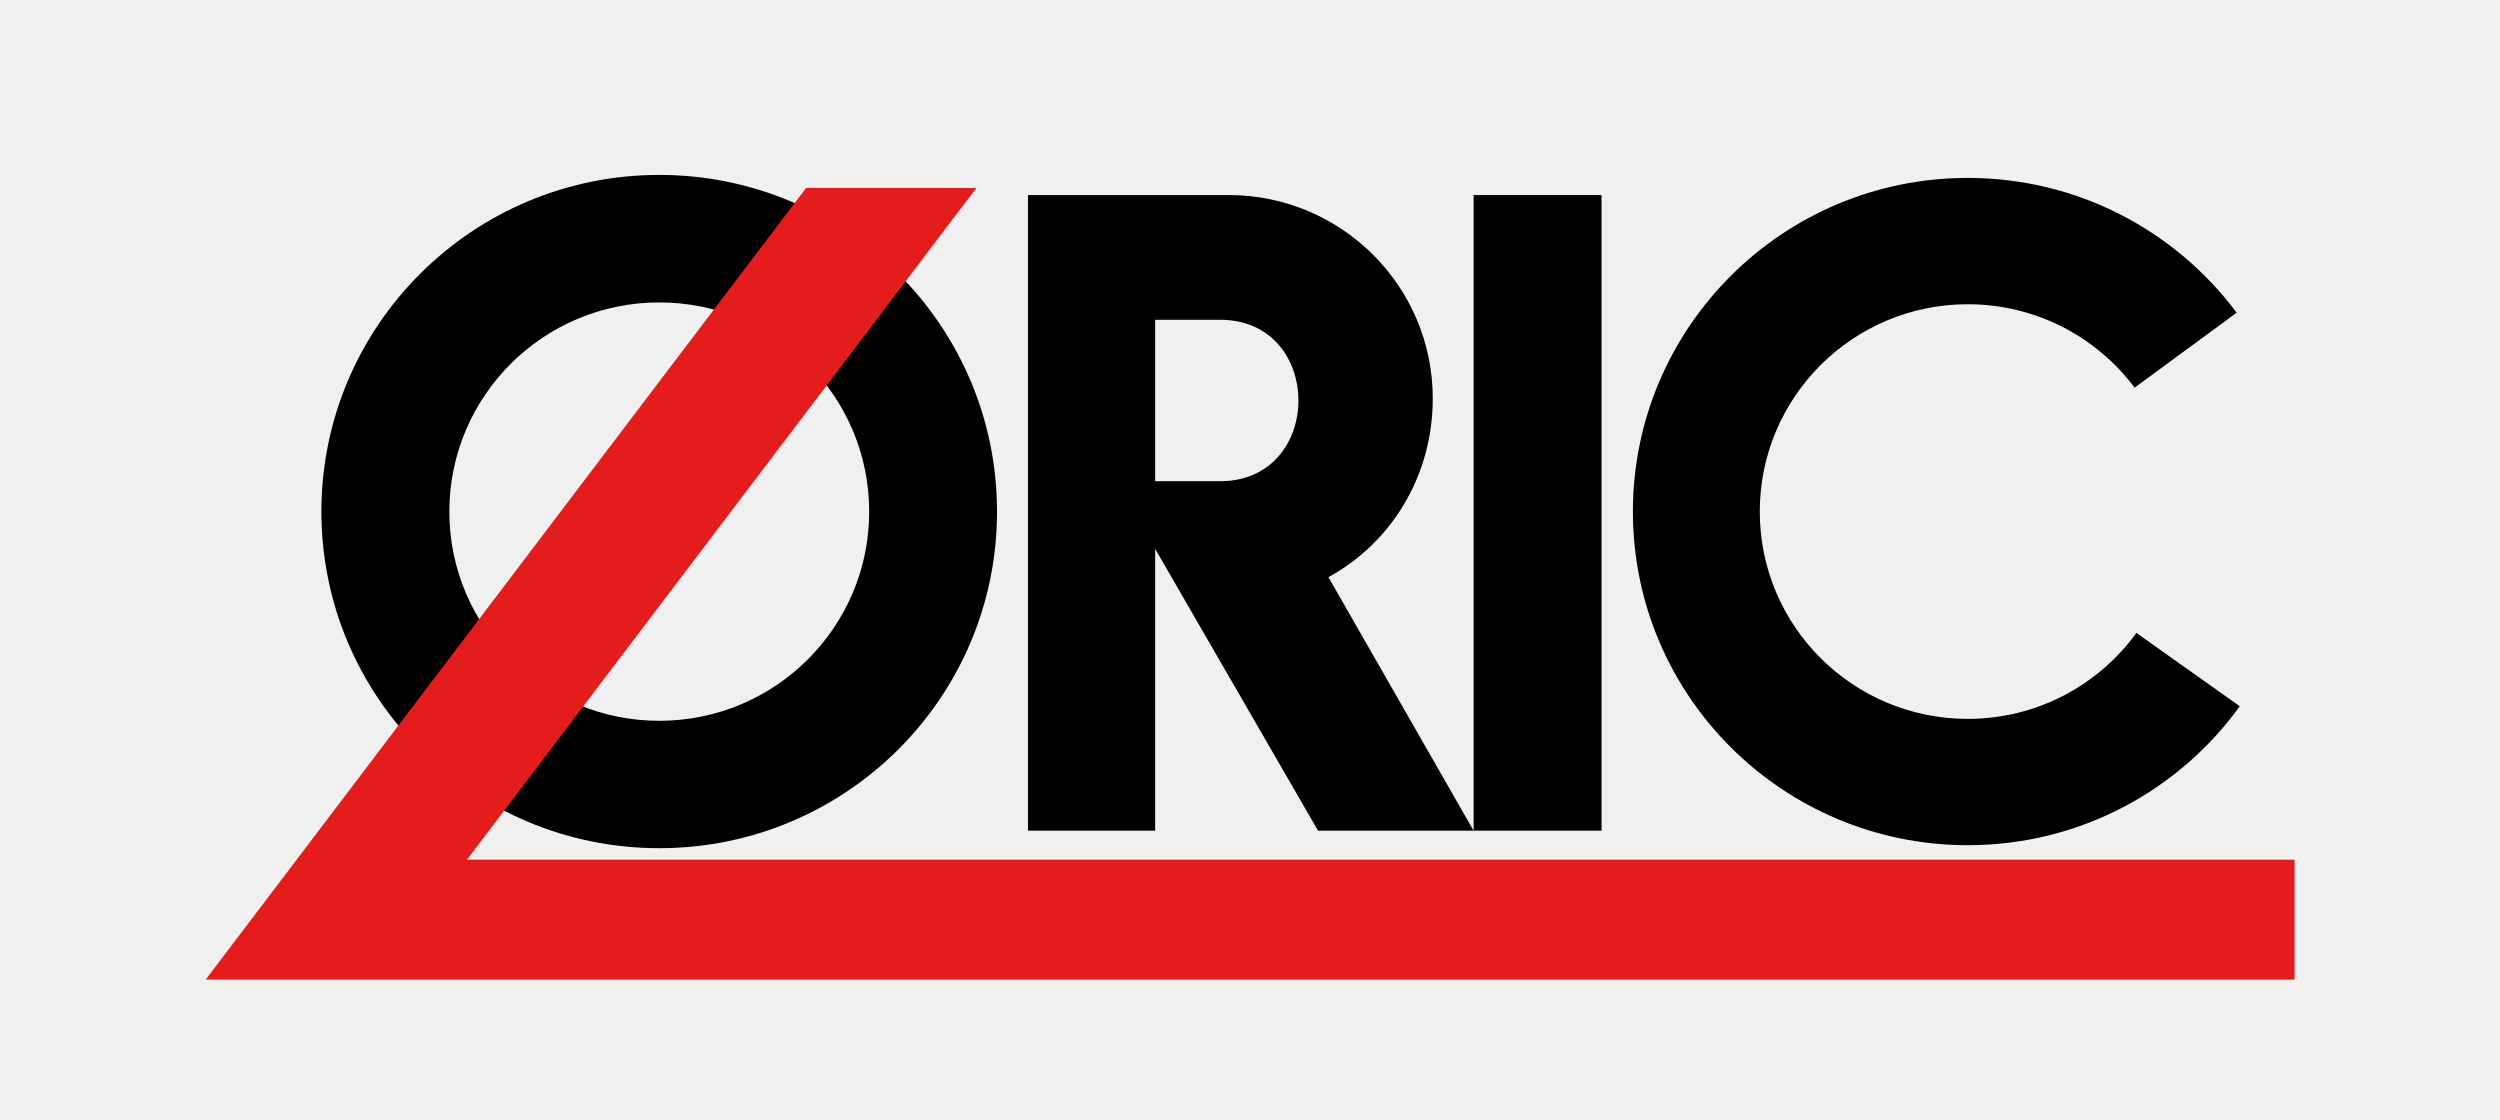
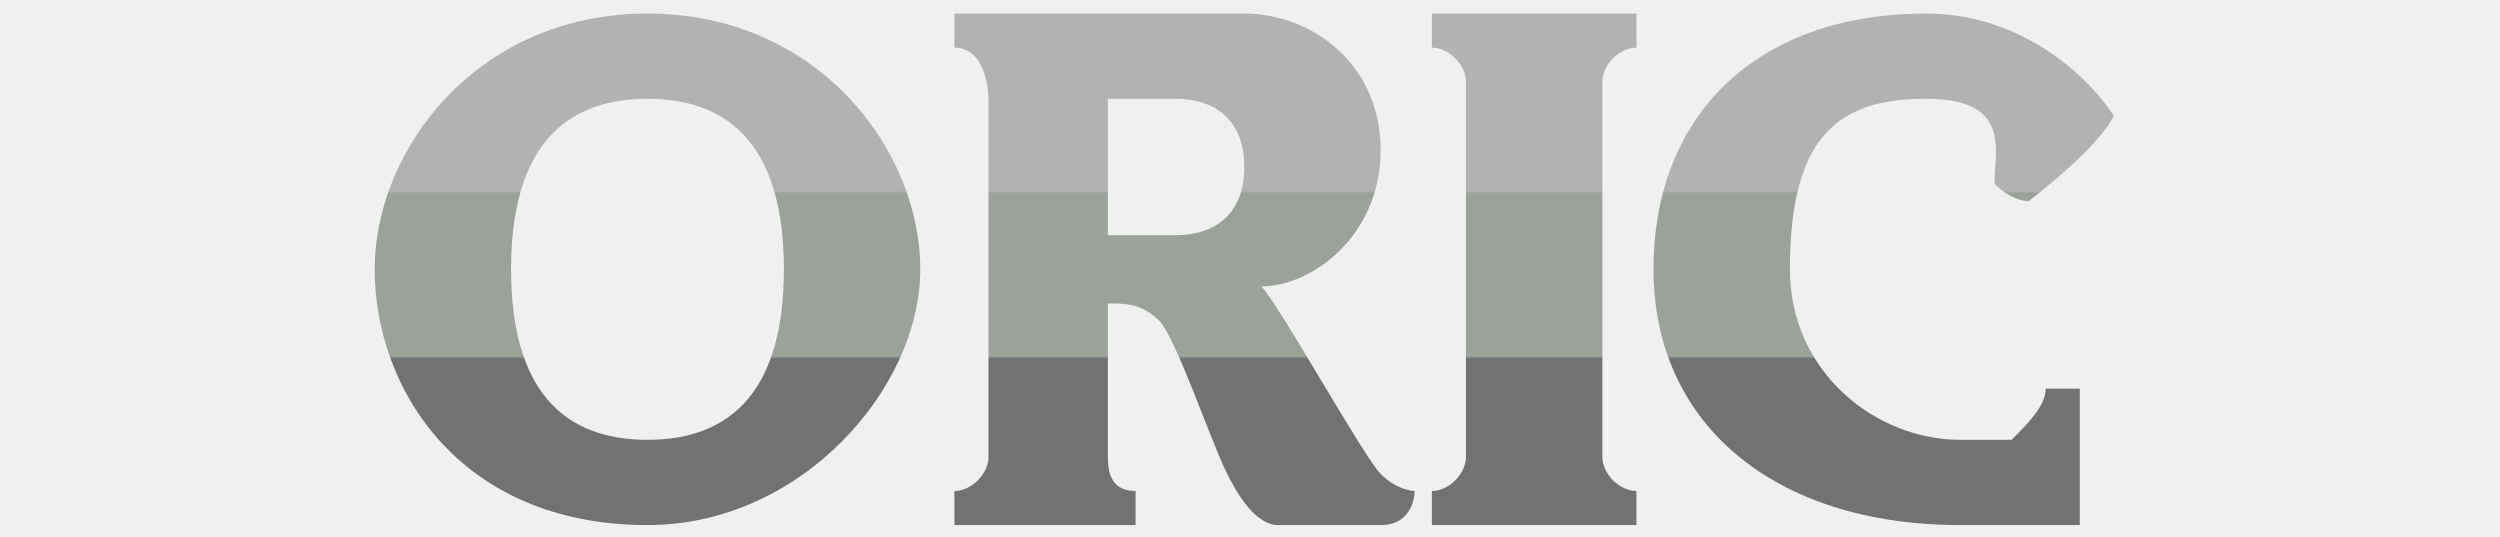
- <svg xmlns="http://www.w3.org/2000/svg" width="682.046" height="305.486" id="svg5332" version="1.1">
-   <defs id="defs5334" />
-   <g id="layer1" transform="translate(0,-746.8763)">
-     <g id="g5225" transform="matrix(0.9378848,0,0,0.9346215,-699.2485,120.0482)">
-       <path style="color:#000000;display:inline;overflow:visible;visibility:visible;fill:#ffffff;fill-opacity:1;fill-rule:nonzero;stroke:none;stroke-width:5.315;marker:none;enable-background:accumulate" d="m 768.189,690.246 c 0,202.384 0,101.192 0,0 z" id="path5227" />
-       <g id="g5229" transform="translate(677.6122,1034.035)" style="fill:#ffffff">
-         <path style="color:#000000;display:inline;overflow:visible;visibility:visible;fill:#000000;fill-opacity:1;fill-rule:nonzero;stroke:none;stroke-width:5.315;marker:none;enable-background:accumulate" d="M 366.969,745.938 V 794.531 853 931.469 h 37 l -0.002,-82.25 47.377,82.256 45.25,-0.006 -42.226,-73.994 c 18.42,-10.082 30.351,-29.687 30.351,-52.162 0,-32.787 -26.588,-59.375 -59.375,-59.375 -0.407,0 -0.813,0.02 -1.219,0.031 v -0.031 h -0.156 -20 z m 37,36.406 h 18.875 c 30.399,0.003 30.399,47.114 0,47.125 h -18.875 z" transform="translate(0,-1052.362)" id="path5231" />
-         <path style="color:#000000;display:inline;overflow:visible;visibility:visible;fill:#000000;fill-opacity:1;fill-rule:nonzero;stroke:none;stroke-width:0;marker:none;enable-background:accumulate" d="m 259.719,740.062 c -54.272,0 -98.281,44.009 -98.281,98.281 0,54.272 44.009,98.25 98.281,98.25 54.272,0 98.25,-43.978 98.25,-98.25 0,-54.272 -43.978,-98.281 -98.25,-98.281 z m 0,37.219 c 33.724,0 61.062,27.338 61.062,61.062 0,33.724 -27.338,61.062 -61.062,61.062 -33.724,0 -61.062,-27.338 -61.062,-61.062 0,-33.724 27.338,-61.062 61.062,-61.062 z" id="path5233" transform="translate(0,-1052.362)" />
-         <path style="color:#000000;display:inline;overflow:visible;visibility:visible;fill:#000000;fill-opacity:1;fill-rule:nonzero;stroke:none;stroke-width:0;marker:none;enable-background:accumulate" d="m 640.344,740.938 c -53.789,0 -97.406,43.618 -97.406,97.406 0,53.789 43.618,97.375 97.406,97.375 32.583,0 61.45,-15.995 79.125,-40.562 L 689.406,873.75 c -10.994,15.197 -28.872,25.094 -49.062,25.094 -33.424,0 -60.5,-27.076 -60.5,-60.5 0,-33.424 27.076,-60.531 60.5,-60.531 19.861,0 37.497,9.567 48.531,24.344 l 29.688,-21.875 C 700.817,756.405 672.378,740.938 640.344,740.938 Z" transform="translate(0,-1052.362)" id="path5235" />
-         <rect style="color:#000000;display:inline;overflow:visible;visibility:visible;fill:#000000;fill-opacity:1;fill-rule:nonzero;stroke:none;stroke-width:0;marker:none;enable-background:accumulate" id="rect5237" width="37.205" height="185.536" x="496.608" y="-306.423" />
+ <svg xmlns="http://www.w3.org/2000/svg" version="1.1" id="Layer_3" x="0px" y="0px" width="566.924px" height="121.752px" viewBox="0 0 566.924 121.752" enable-background="new 0 0 566.924 121.752" xml:space="preserve">
+   <g>
+     <g>
+       <g>
+         <g>
+           <linearGradient id="SVGID_1_" gradientUnits="userSpaceOnUse" x1="-8.171" y1="2.559" x2="-8.171" y2="118.272" gradientTransform="matrix(1 0 0 1 155 0)">
+             <stop offset="0" style="stop-color:#B2B2B4" />
+             <stop offset="0.352" style="stop-color:#B2B2B4" />
+             <stop offset="0.357" style="stop-color:#9BA29A" />
+             <stop offset="0.676" style="stop-color:#9BA29A" />
+             <stop offset="0.681" style="stop-color:#717274" />
+             <stop offset="1" style="stop-color:#717274" />
+           </linearGradient>
+           <path fill="url(#SVGID_1_)" d="M146.829,3.073c-38.667,0-61.867,30.933-61.867,58c0,27.067,19.333,58,61.867,58      c34.8,0,61.867-30.933,61.867-58C208.696,34.006,185.496,3.073,146.829,3.073z M146.829,99.739      c-19.333,0-30.933-11.599-30.933-38.666c0-27.067,11.6-38.667,30.933-38.667c19.333,0,30.934,11.601,30.934,38.667      C177.762,88.141,166.162,99.739,146.829,99.739z" />
+         </g>
      </g>
-       <path style="color:#000000;display:inline;overflow:visible;visibility:visible;fill:#e41c1c;fill-opacity:1;fill-rule:nonzero;stroke:none;stroke-width:0;marker:none;enable-background:accumulate" d="m 805.394,956.617 h 49.552 558.084 v -35.002 H 881.407 l 148.194,-196.075 h -49.552 z" id="path5239" />
+       <g>
+         <linearGradient id="SVGID_2_" gradientUnits="userSpaceOnUse" x1="427.163" y1="2.559" x2="427.163" y2="118.272">
+           <stop offset="0" style="stop-color:#B2B2B4" />
+           <stop offset="0.352" style="stop-color:#B2B2B4" />
+           <stop offset="0.357" style="stop-color:#9BA29A" />
+           <stop offset="0.676" style="stop-color:#9BA29A" />
+           <stop offset="0.681" style="stop-color:#717274" />
+           <stop offset="1" style="stop-color:#717274" />
+         </linearGradient>
+         <path fill="url(#SVGID_2_)" d="M444.564,119.073c-42.534,0-69.601-23.2-69.601-58c0-34.8,23.2-58,61.866-58     c19.334,0,34.801,11.599,42.534,23.2c-3.866,7.733-19.333,19.334-19.333,19.334c-3.867,0-7.734-3.868-7.734-3.868     c0-7.733,3.867-19.333-15.467-19.333c-19.332,0-30.934,7.733-30.934,38.667c0,23.2,19.334,38.666,38.668,38.666     c3.866,0,11.6,0,11.6,0c3.867-3.866,7.733-7.733,7.733-11.599c7.733,0,7.733,0,7.733,0v30.933     C471.63,119.073,460.031,119.073,444.564,119.073z" />
+       </g>
+       <g>
+         <g>
+           <linearGradient id="SVGID_3_" gradientUnits="userSpaceOnUse" x1="113.63" y1="2.559" x2="113.63" y2="118.272" gradientTransform="matrix(1 0 0 1 155 0)">
+             <stop offset="0" style="stop-color:#B2B2B4" />
+             <stop offset="0.352" style="stop-color:#B2B2B4" />
+             <stop offset="0.357" style="stop-color:#9BA29A" />
+             <stop offset="0.676" style="stop-color:#9BA29A" />
+             <stop offset="0.681" style="stop-color:#717274" />
+             <stop offset="1" style="stop-color:#717274" />
+           </linearGradient>
+           <path fill="url(#SVGID_3_)" d="M313.096,107.473c-3.866-3.866-23.2-38.666-27.066-42.533c11.601,0,27.066-11.6,27.066-30.933      c0-19.334-15.466-30.933-30.933-30.933c-15.467,0-46.401,0-65.734,0v7.733c7.733,0,7.733,11.599,7.733,11.599s0,77.333,0,81.201      c0,3.866-3.867,7.733-7.733,7.733v7.733h41.083c0,0,0-2.416,0-7.733c-5.317,0-6.283-3.867-6.283-7.733c0-3.867,0-27.066,0-34.8      c3.866,0,7.733,0,11.6,3.866c3.867,3.867,11.6,27.066,15.466,34.8c3.868,7.733,7.734,11.601,11.6,11.601      c3.867,0,15.467,0,23.2,0s7.733-7.733,7.733-7.733S316.962,111.34,313.096,107.473z M266.696,53.34c-7.733,0-15.466,0-15.466,0      c0-15.466,0-30.934,0-30.934s7.733,0,15.466,0s15.467,3.867,15.467,15.468C282.163,49.473,274.429,53.34,266.696,53.34z" />
+         </g>
+       </g>
+       <g>
+         <linearGradient id="SVGID_4_" gradientUnits="userSpaceOnUse" x1="347.897" y1="2.559" x2="347.897" y2="118.273">
+           <stop offset="0" style="stop-color:#B2B2B4" />
+           <stop offset="0.352" style="stop-color:#B2B2B4" />
+           <stop offset="0.357" style="stop-color:#9BA29A" />
+           <stop offset="0.676" style="stop-color:#9BA29A" />
+           <stop offset="0.681" style="stop-color:#717274" />
+           <stop offset="1" style="stop-color:#717274" />
+         </linearGradient>
+         <path fill="url(#SVGID_4_)" d="M363.363,103.606c0,3.867,3.867,7.733,7.734,7.733v7.733h-46.4v-7.733     c3.867,0,7.733-3.866,7.733-7.733V18.54c0-3.867-3.866-7.733-7.733-7.733V3.073h46.4v7.733c-3.867,0-7.734,3.866-7.734,7.733     V103.606z" />
+       </g>
    </g>
  </g>
</svg>
